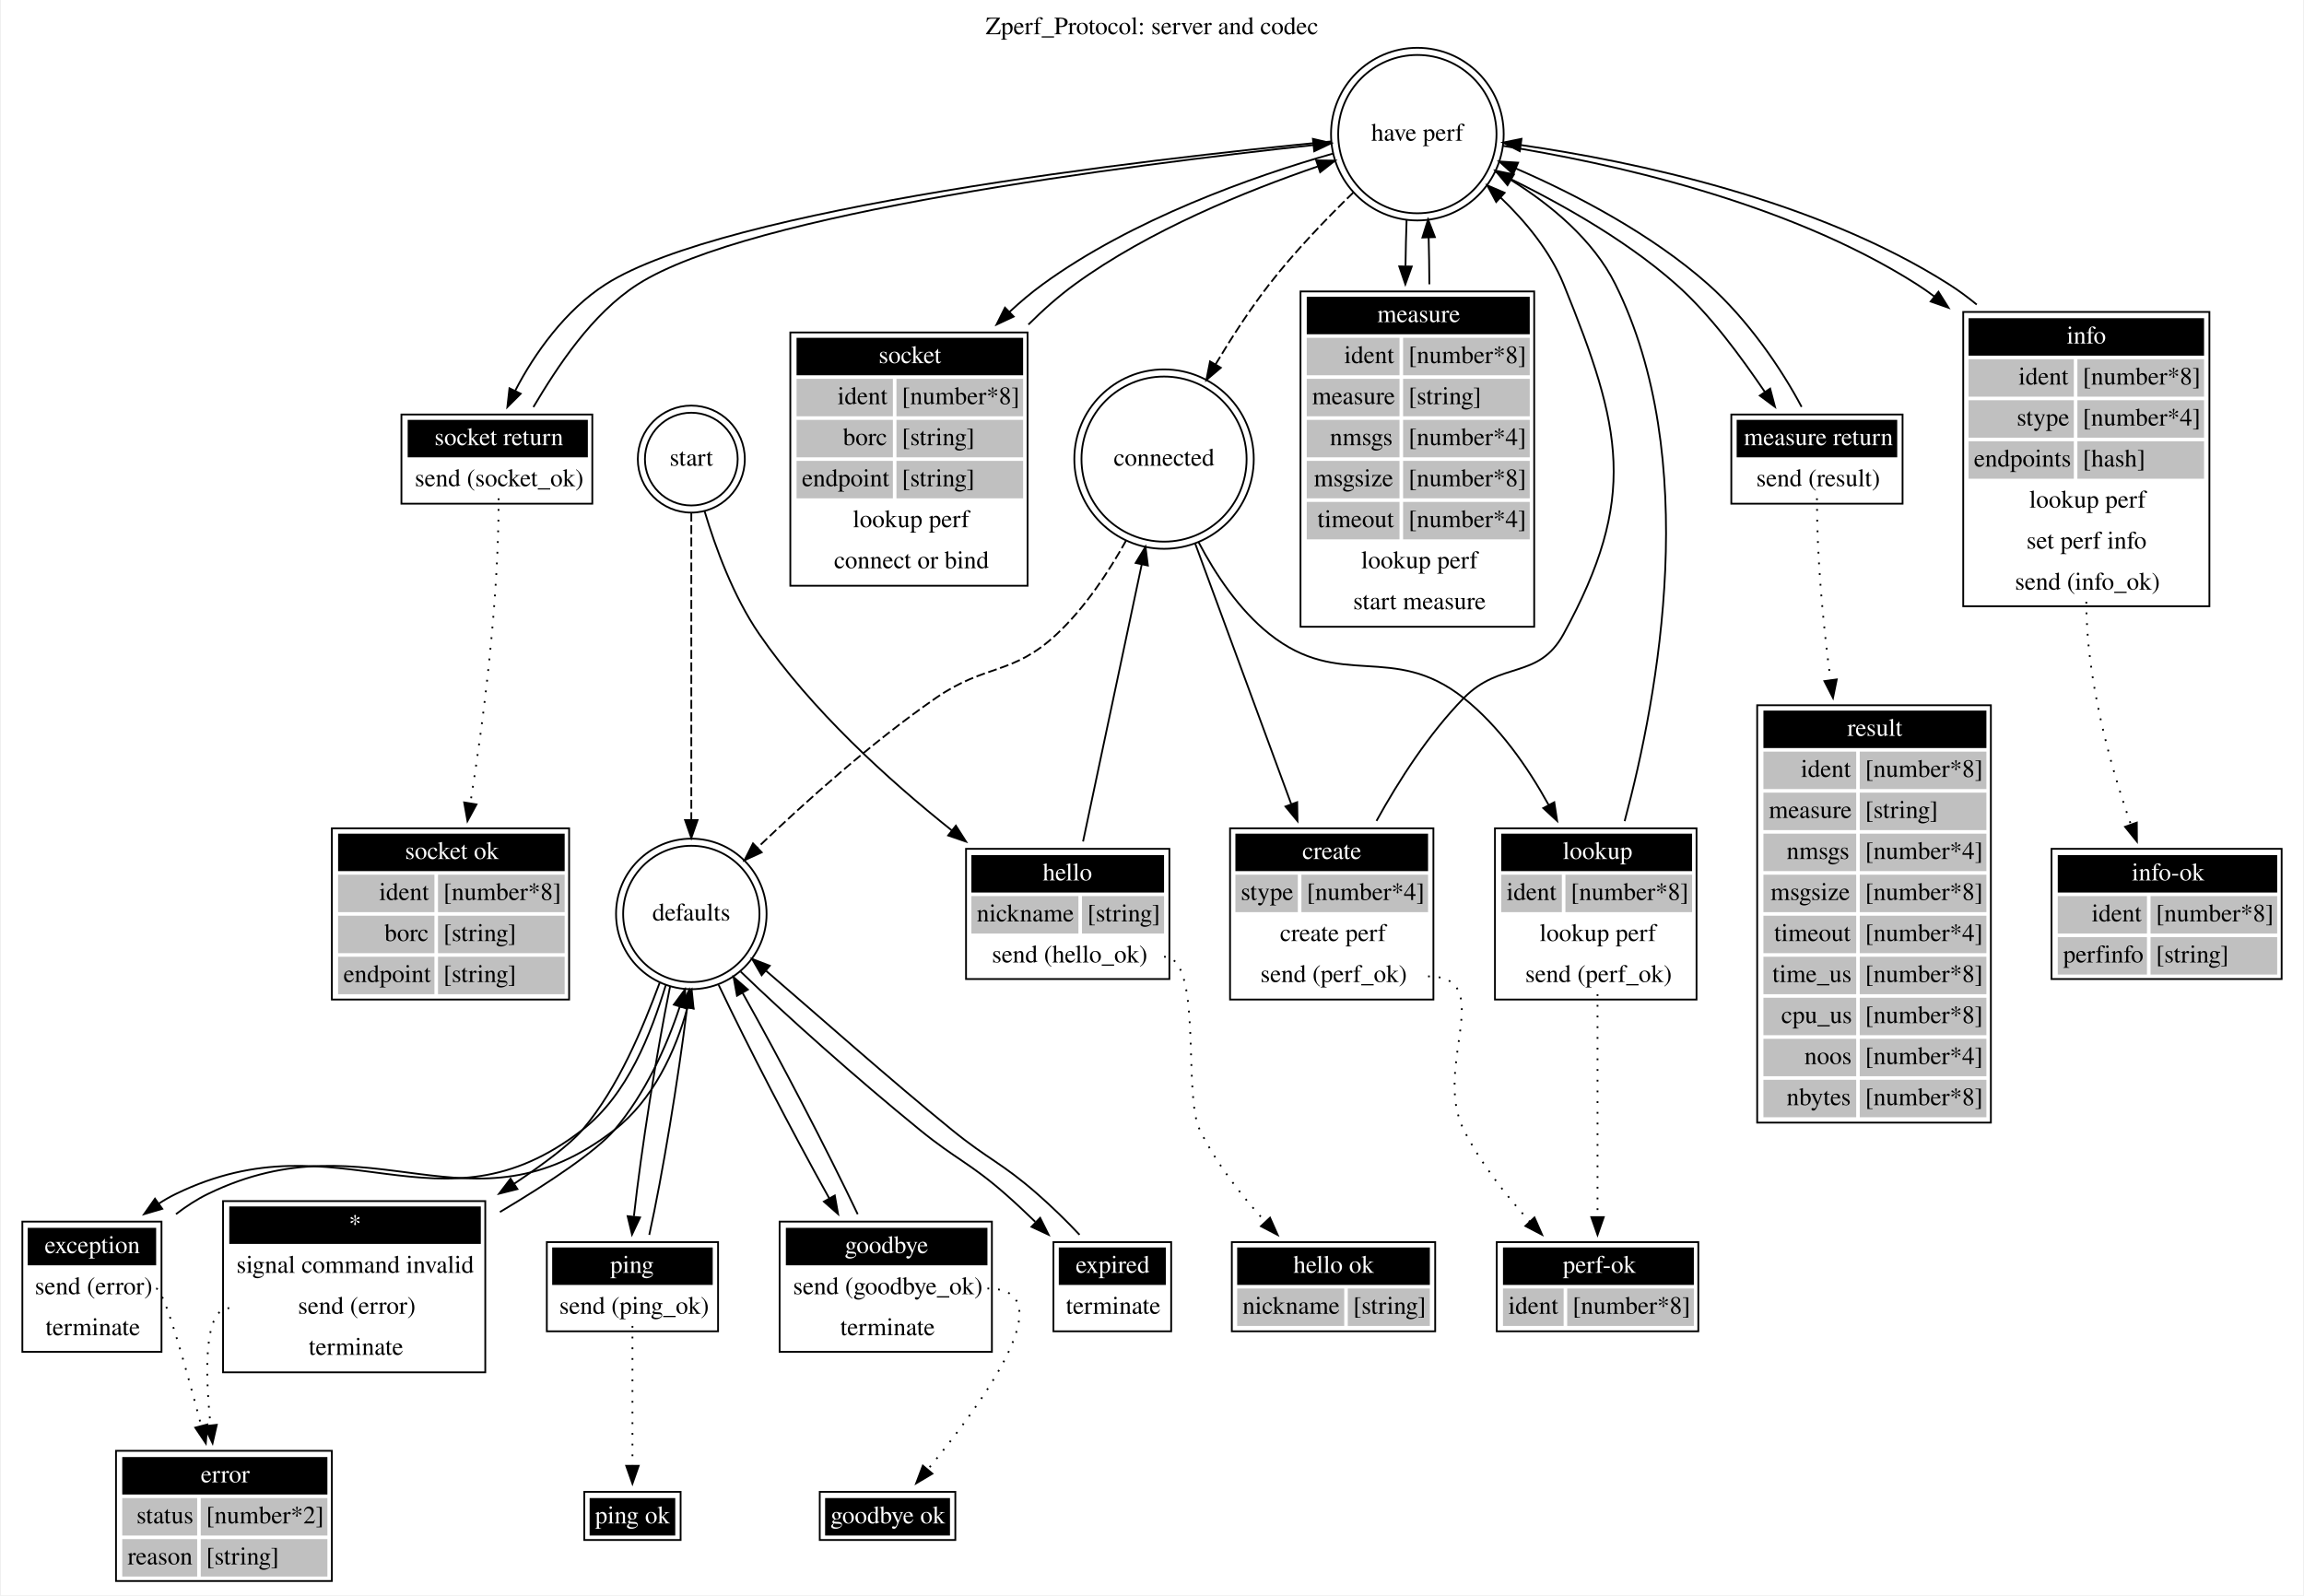
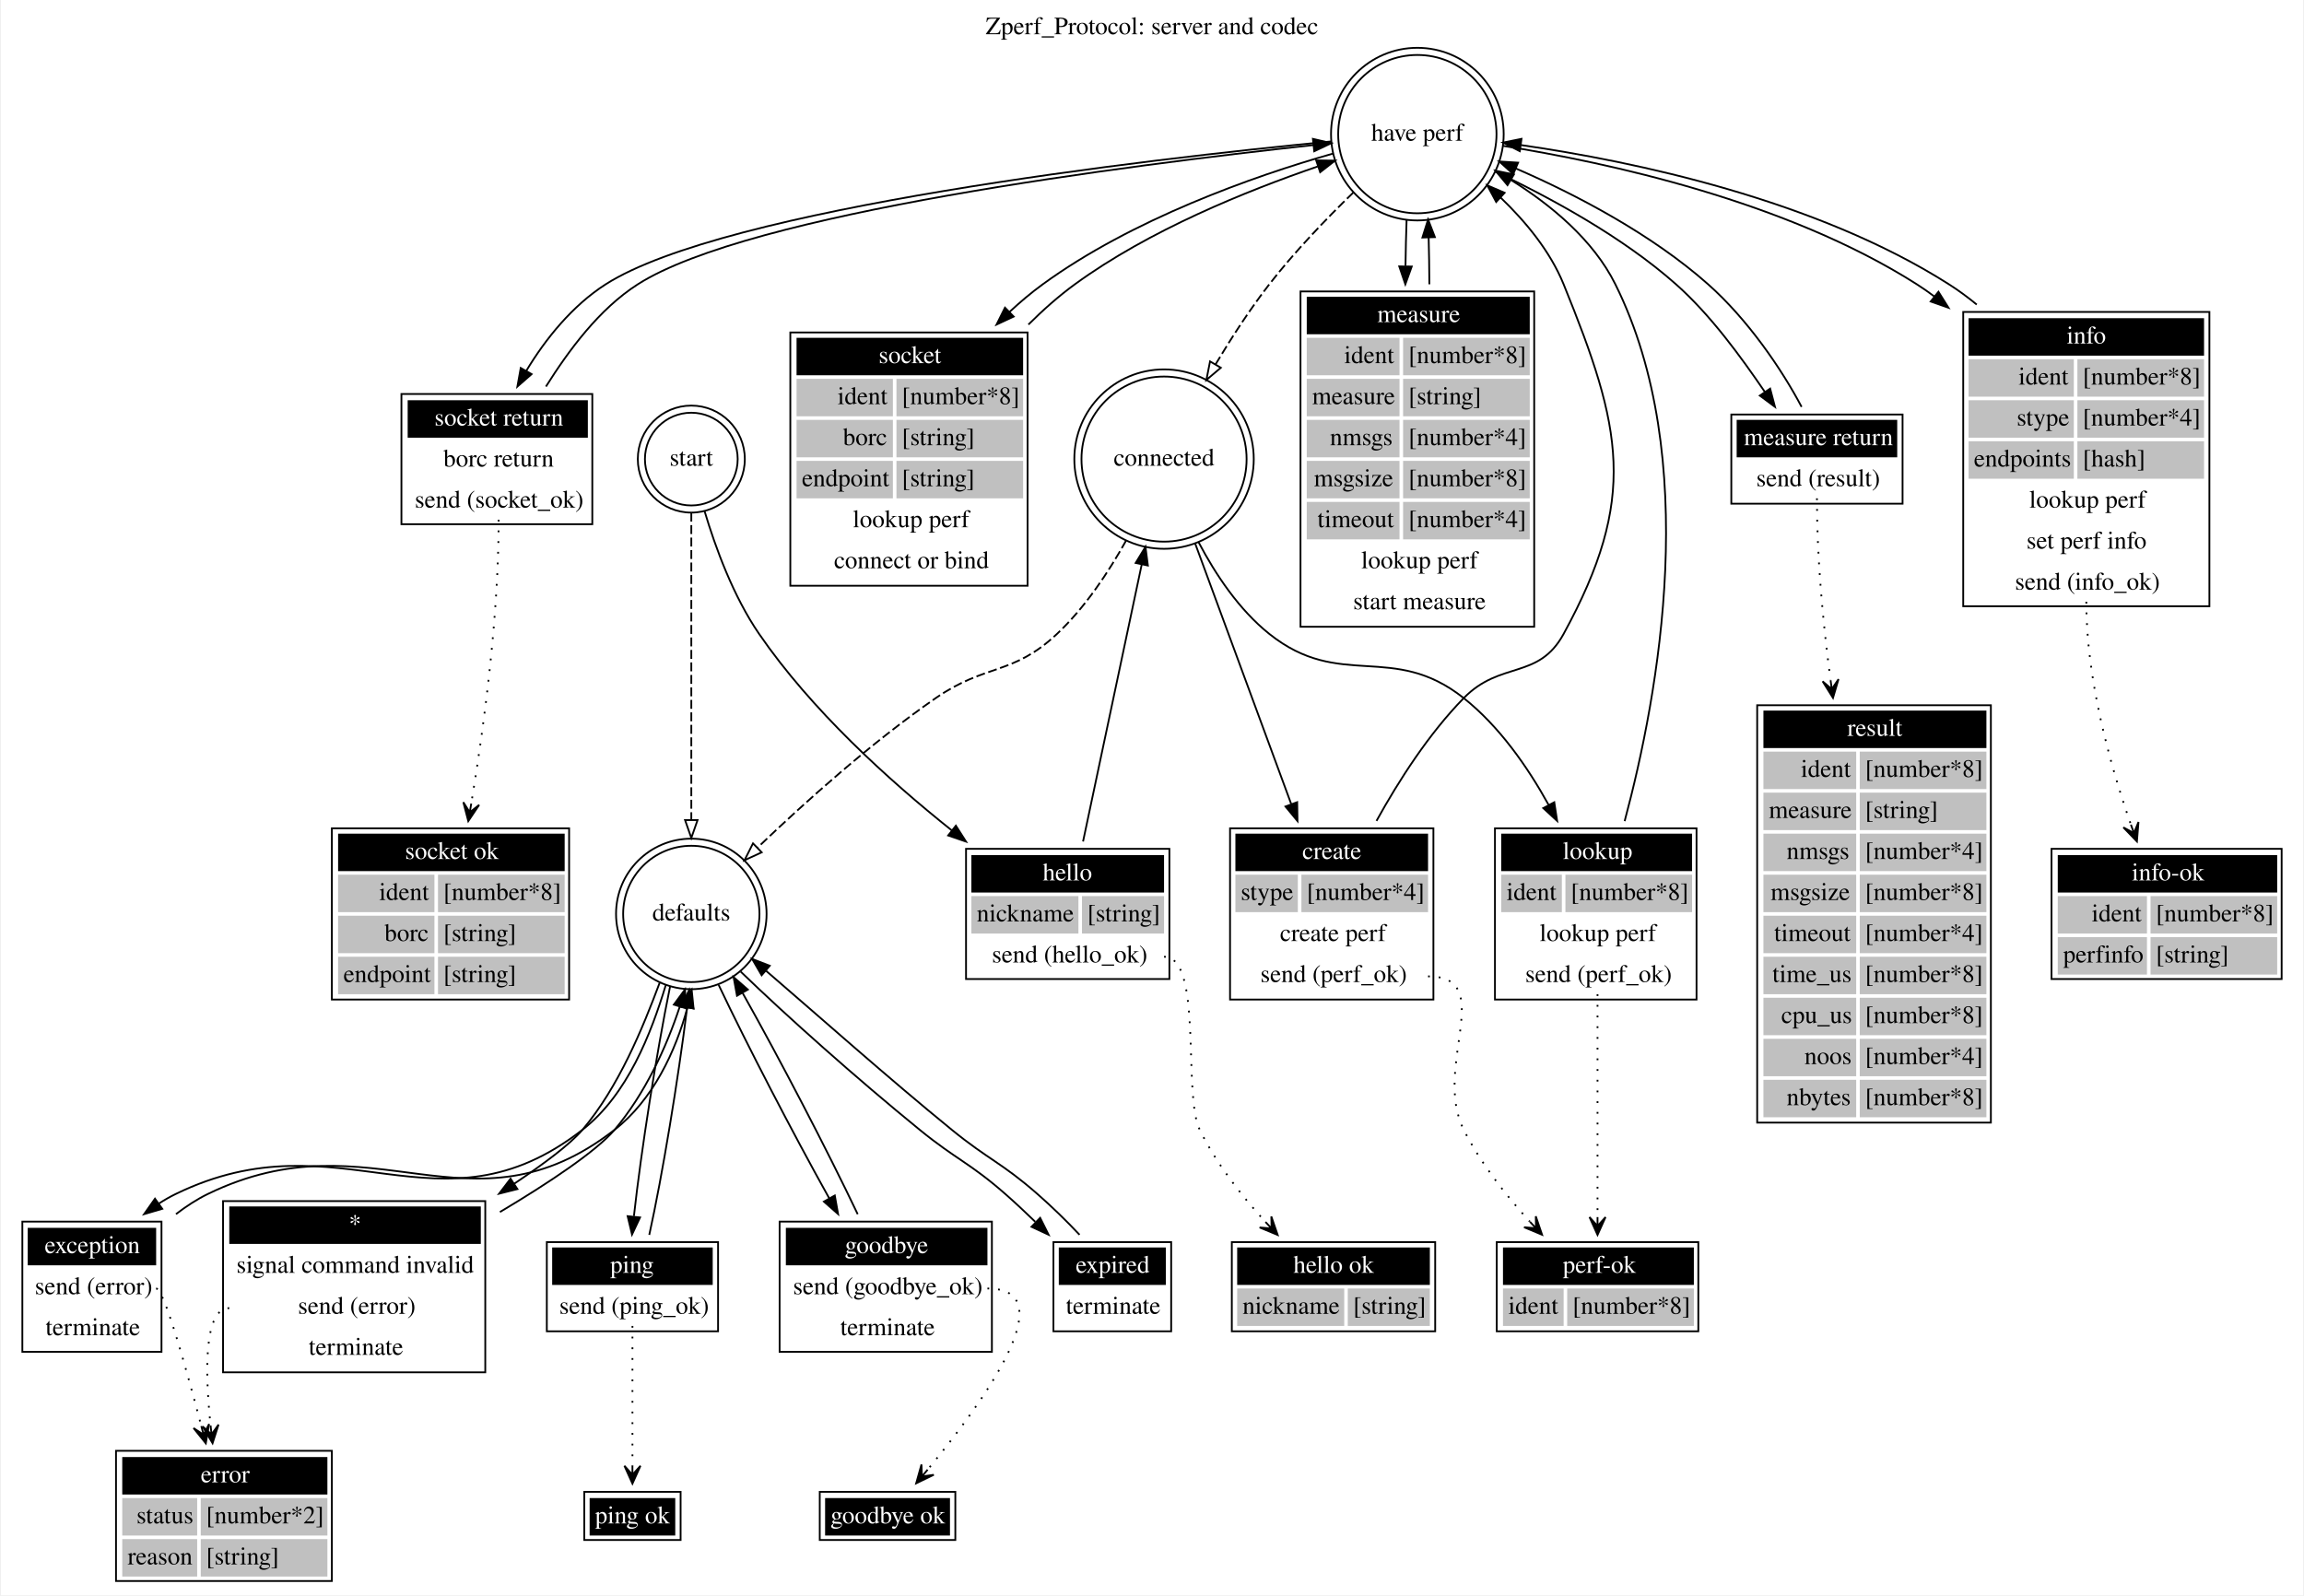
<svg xmlns="http://www.w3.org/2000/svg" width="1291pt" height="894pt" viewBox="0.00 0.00 1290.50 894.39">
  <g id="graph0" class="graph" transform="scale(1 1) rotate(0) translate(4 890.3922)">
    <polygon fill="#ffffff" stroke="transparent" points="-4,4 -4,-890.392 1286.5,-890.392 1286.5,4 -4,4" />
    <text text-anchor="middle" x="641.25" y="-871.192" font-family="Times,serif" font-size="14.00" fill="#000000">Zperf_Protocol: server and codec</text>
    <g id="node1" class="node">
      <ellipse fill="none" stroke="#000000" cx="383" cy="-633" rx="25.996" ry="25.996" />
      <ellipse fill="none" stroke="#000000" cx="383" cy="-633" rx="29.995" ry="29.995" />
      <text text-anchor="middle" x="383" y="-629.3" font-family="Times,serif" font-size="14.00" fill="#000000">start</text>
    </g>
    <g id="node4" class="node">
      <ellipse fill="none" stroke="#000000" cx="383" cy="-378" rx="38.208" ry="38.208" />
      <ellipse fill="none" stroke="#000000" cx="383" cy="-378" rx="42.194" ry="42.194" />
      <text text-anchor="middle" x="383" y="-374.3" font-family="Times,serif" font-size="14.00" fill="#000000">defaults</text>
    </g>
    <g id="edge1" class="edge">
      <path fill="none" stroke="#000000" stroke-dasharray="5,2" d="M383,-602.998C383,-560.663 383,-482.755 383,-430.656" />
-       <polygon fill="#000000" stroke="#000000" points="386.5,-430.599 383,-420.599 379.5,-430.599 386.5,-430.599" />
+       <polygon fill="none" stroke="#000000" points="386.5,-430.599 383,-420.599 379.5,-430.599 386.5,-430.599" />
    </g>
    <g id="node5" class="node">
      <polygon fill="#ffffff" stroke="transparent" points="537,-341.5 537,-414.5 651,-414.5 651,-341.5 537,-341.5" />
      <polygon fill="#000000" stroke="transparent" points="540,-390 540,-411 648,-411 648,-390 540,-390" />
      <text text-anchor="start" x="580" y="-396.8" font-family="Times,serif" font-size="14.00" fill="#ffffff">hello</text>
      <polygon fill="#c0c0c0" stroke="transparent" points="540,-367 540,-388 600,-388 600,-367 540,-367" />
      <text text-anchor="start" x="543" y="-373.8" font-family="Times,serif" font-size="14.00" fill="#000000">nickname</text>
      <polygon fill="#c0c0c0" stroke="transparent" points="602,-367 602,-388 648,-388 648,-367 602,-367" />
      <text text-anchor="start" x="605" y="-373.8" font-family="Times,serif" font-size="14.00" fill="#000000">[string]</text>
      <text text-anchor="start" x="551.5" y="-350.8" font-family="Times,serif" font-size="14.00" fill="#000000">send (hello_ok)</text>
      <polygon fill="none" stroke="#000000" points="537,-341.5 537,-414.5 651,-414.5 651,-341.5 537,-341.5" />
    </g>
    <g id="edge4" class="edge">
      <path fill="none" stroke="#000000" d="M390.426,-603.841C396.527,-583.393 406.535,-556.058 421,-535 450.249,-492.419 493.217,-453.346 529.013,-424.83" />
      <polygon fill="#000000" stroke="#000000" points="531.307,-427.478 537.002,-418.544 526.979,-421.976 531.307,-427.478" />
    </g>
    <g id="node2" class="node">
      <ellipse fill="none" stroke="#000000" cx="648" cy="-633" rx="46.281" ry="46.281" />
      <ellipse fill="none" stroke="#000000" cx="648" cy="-633" rx="50.292" ry="50.292" />
      <text text-anchor="middle" x="648" y="-629.3" font-family="Times,serif" font-size="14.00" fill="#000000">connected</text>
    </g>
    <g id="edge2" class="edge">
      <path fill="none" stroke="#000000" stroke-dasharray="5,2" d="M626.771,-587.4C616.836,-569.499 603.703,-549.752 588,-535 563.076,-511.587 548.123,-518.455 520,-499 483.896,-474.024 446.804,-440.706 420.336,-415.356" />
-       <polygon fill="#000000" stroke="#000000" points="422.445,-412.526 412.82,-408.097 417.582,-417.562 422.445,-412.526" />
+       <polygon fill="none" stroke="#000000" points="422.445,-412.526 412.82,-408.097 417.582,-417.562 422.445,-412.526" />
    </g>
    <g id="edge5" class="edge">
      <path fill="none" stroke="#000000" d="M635.496,-573.956C625.406,-526.305 611.475,-460.521 602.601,-418.617" />
      <polygon fill="#000000" stroke="#000000" points="632.092,-574.775 637.588,-583.833 638.941,-573.325 632.092,-574.775" />
    </g>
    <g id="node6" class="node">
      <polygon fill="#ffffff" stroke="transparent" points="685,-330 685,-426 799,-426 799,-330 685,-330" />
      <polygon fill="#000000" stroke="transparent" points="688,-402 688,-423 796,-423 796,-402 688,-402" />
      <text text-anchor="start" x="725.5" y="-408.8" font-family="Times,serif" font-size="14.00" fill="#ffffff">create</text>
      <polygon fill="#c0c0c0" stroke="transparent" points="688,-379 688,-400 723,-400 723,-379 688,-379" />
      <text text-anchor="start" x="691" y="-385.8" font-family="Times,serif" font-size="14.00" fill="#000000">stype</text>
      <polygon fill="#c0c0c0" stroke="transparent" points="725,-379 725,-400 796,-400 796,-379 725,-379" />
      <text text-anchor="start" x="728" y="-385.8" font-family="Times,serif" font-size="14.00" fill="#000000">[number*4]</text>
      <text text-anchor="start" x="713" y="-362.8" font-family="Times,serif" font-size="14.00" fill="#000000">create perf</text>
      <text text-anchor="start" x="702" y="-339.8" font-family="Times,serif" font-size="14.00" fill="#000000">send (perf_ok)</text>
      <polygon fill="none" stroke="#000000" points="685,-330 685,-426 799,-426 799,-330 685,-330" />
    </g>
    <g id="edge7" class="edge">
      <path fill="none" stroke="#000000" d="M665.351,-585.932C680.523,-544.772 702.663,-484.711 719.252,-439.711" />
      <polygon fill="#000000" stroke="#000000" points="722.634,-440.655 722.809,-430.061 716.066,-438.233 722.634,-440.655" />
    </g>
    <g id="node7" class="node">
      <polygon fill="#ffffff" stroke="transparent" points="833.5,-330 833.5,-426 946.5,-426 946.5,-330 833.5,-330" />
      <polygon fill="#000000" stroke="transparent" points="837,-402 837,-423 944,-423 944,-402 837,-402" />
      <text text-anchor="start" x="871.5" y="-408.8" font-family="Times,serif" font-size="14.00" fill="#ffffff">lookup</text>
      <polygon fill="#c0c0c0" stroke="transparent" points="837,-379 837,-400 871,-400 871,-379 837,-379" />
      <text text-anchor="start" x="840" y="-385.8" font-family="Times,serif" font-size="14.00" fill="#000000">ident</text>
      <polygon fill="#c0c0c0" stroke="transparent" points="873,-379 873,-400 944,-400 944,-379 873,-379" />
      <text text-anchor="start" x="876" y="-385.8" font-family="Times,serif" font-size="14.00" fill="#000000">[number*8]</text>
      <text text-anchor="start" x="858.5" y="-362.8" font-family="Times,serif" font-size="14.00" fill="#000000">lookup perf</text>
      <text text-anchor="start" x="850.5" y="-339.8" font-family="Times,serif" font-size="14.00" fill="#000000">send (perf_ok)</text>
      <polygon fill="none" stroke="#000000" points="833.5,-330 833.5,-426 946.5,-426 946.5,-330 833.5,-330" />
    </g>
    <g id="edge10" class="edge">
      <path fill="none" stroke="#000000" d="M667.289,-586.533C676.879,-568.281 690.086,-548.509 707,-535 746.864,-503.161 776.025,-530.7 816,-499 835.837,-483.27 851.676,-460.658 863.528,-439.229" />
      <polygon fill="#000000" stroke="#000000" points="866.756,-440.614 868.364,-430.142 860.577,-437.326 866.756,-440.614" />
    </g>
    <g id="node3" class="node">
      <ellipse fill="none" stroke="#000000" cx="790" cy="-815.196" rx="44.377" ry="44.377" />
      <ellipse fill="none" stroke="#000000" cx="790" cy="-815.196" rx="48.393" ry="48.393" />
      <text text-anchor="middle" x="790" y="-811.496" font-family="Times,serif" font-size="14.00" fill="#000000">have perf</text>
    </g>
    <g id="edge3" class="edge">
      <path fill="none" stroke="#000000" stroke-dasharray="5,2" d="M754.14,-782.484C738.745,-767.545 721.096,-749.16 707,-731 696.21,-717.099 685.821,-701.08 676.848,-686.075" />
-       <polygon fill="#000000" stroke="#000000" points="679.821,-684.227 671.736,-677.381 673.787,-687.775 679.821,-684.227" />
+       <polygon fill="none" stroke="#000000" points="679.821,-684.227 671.736,-677.381 673.787,-687.775 679.821,-684.227" />
    </g>
    <g id="edge8" class="edge">
      <path fill="none" stroke="#000000" d="M836.576,-779.709C850.708,-766.18 864.475,-749.511 872,-731 904.804,-650.301 913.743,-611.458 872,-535 857.822,-509.03 836.686,-520.155 816,-499 796.461,-479.017 779.701,-452.969 767.097,-430.161" />
      <polygon fill="#000000" stroke="#000000" points="834.186,-777.151 829.183,-786.49 838.918,-782.309 834.186,-777.151" />
    </g>
    <g id="edge11" class="edge">
      <path fill="none" stroke="#000000" d="M842.546,-789.455C864.887,-775.504 888.606,-755.957 901,-731 949.339,-633.662 925.466,-501.888 906.205,-430.027" />
      <polygon fill="#000000" stroke="#000000" points="840.538,-786.577 833.752,-794.714 844.131,-792.585 840.538,-786.577" />
    </g>
    <g id="node8" class="node">
      <polygon fill="#ffffff" stroke="transparent" points="438.5,-562 438.5,-704 571.5,-704 571.5,-562 438.5,-562" />
      <polygon fill="#000000" stroke="transparent" points="442,-680 442,-701 569,-701 569,-680 442,-680" />
      <text text-anchor="start" x="488" y="-686.8" font-family="Times,serif" font-size="14.00" fill="#ffffff">socket</text>
      <polygon fill="#c0c0c0" stroke="transparent" points="442,-657 442,-678 496,-678 496,-657 442,-657" />
      <text text-anchor="start" x="465" y="-663.8" font-family="Times,serif" font-size="14.00" fill="#000000">ident</text>
      <polygon fill="#c0c0c0" stroke="transparent" points="498,-657 498,-678 569,-678 569,-657 498,-657" />
      <text text-anchor="start" x="501" y="-663.8" font-family="Times,serif" font-size="14.00" fill="#000000">[number*8]</text>
      <polygon fill="#c0c0c0" stroke="transparent" points="442,-634 442,-655 496,-655 496,-634 442,-634" />
      <text text-anchor="start" x="468" y="-640.8" font-family="Times,serif" font-size="14.00" fill="#000000">borc</text>
      <polygon fill="#c0c0c0" stroke="transparent" points="498,-634 498,-655 569,-655 569,-634 498,-634" />
      <text text-anchor="start" x="501" y="-640.8" font-family="Times,serif" font-size="14.00" fill="#000000">[string]</text>
      <polygon fill="#c0c0c0" stroke="transparent" points="442,-611 442,-632 496,-632 496,-611 442,-611" />
      <text text-anchor="start" x="445" y="-617.8" font-family="Times,serif" font-size="14.00" fill="#000000">endpoint</text>
      <polygon fill="#c0c0c0" stroke="transparent" points="498,-611 498,-632 569,-632 569,-611 498,-611" />
      <text text-anchor="start" x="501" y="-617.8" font-family="Times,serif" font-size="14.00" fill="#000000">[string]</text>
      <text text-anchor="start" x="473.5" y="-594.8" font-family="Times,serif" font-size="14.00" fill="#000000">lookup perf</text>
      <text text-anchor="start" x="463" y="-571.8" font-family="Times,serif" font-size="14.00" fill="#000000">connect or bind</text>
      <polygon fill="none" stroke="#000000" points="438.5,-562 438.5,-704 571.5,-704 571.5,-562 438.5,-562" />
    </g>
    <g id="edge13" class="edge">
      <path fill="none" stroke="#000000" d="M742.754,-804.308C697.707,-791.511 629.851,-767.303 580,-731 573.632,-726.362 567.428,-721.15 561.488,-715.609" />
      <polygon fill="#000000" stroke="#000000" points="563.72,-712.897 554.111,-708.432 558.838,-717.914 563.72,-712.897" />
    </g>
    <g id="edge14" class="edge">
      <path fill="none" stroke="#000000" d="M734.213,-797.087C693.932,-783.244 639.674,-761.349 598,-731 588.943,-724.404 580.219,-716.647 571.977,-708.432" />
      <polygon fill="#000000" stroke="#000000" points="733.282,-800.467 743.876,-800.347 735.52,-793.834 733.282,-800.467" />
    </g>
    <g id="node9" class="node">
-       <polygon fill="#ffffff" stroke="transparent" points="220.5,-608 220.5,-658 327.5,-658 327.5,-608 220.5,-608" />
-       <polygon fill="#000000" stroke="transparent" points="224,-634 224,-655 325,-655 325,-634 224,-634" />
-       <text text-anchor="start" x="239" y="-640.8" font-family="Times,serif" font-size="14.00" fill="#ffffff">socket return</text>
-       <text text-anchor="start" x="228" y="-617.8" font-family="Times,serif" font-size="14.00" fill="#000000">send (socket_ok)</text>
-       <polygon fill="none" stroke="#000000" points="220.5,-608 220.5,-658 327.5,-658 327.5,-608 220.5,-608" />
+       <polygon fill="#ffffff" stroke="transparent" points="220.5,-596.5 220.5,-669.5 327.5,-669.5 327.5,-596.5 220.5,-596.5" />
+       <polygon fill="#000000" stroke="transparent" points="224,-645 224,-666 325,-666 325,-645 224,-645" />
+       <text text-anchor="start" x="239" y="-651.8" font-family="Times,serif" font-size="14.00" fill="#ffffff">socket return</text>
+       <text text-anchor="start" x="244" y="-628.8" font-family="Times,serif" font-size="14.00" fill="#000000">borc return</text>
+       <text text-anchor="start" x="228" y="-605.8" font-family="Times,serif" font-size="14.00" fill="#000000">send (socket_ok)</text>
+       <polygon fill="none" stroke="#000000" points="220.5,-596.5 220.5,-669.5 327.5,-669.5 327.5,-596.5 220.5,-596.5" />
    </g>
    <g id="edge15" class="edge">
-       <path fill="none" stroke="#000000" d="M741.683,-811.111C638.62,-801.226 401.733,-773.639 335,-731 312.54,-716.649 295.091,-692.29 284.343,-671.449" />
-       <polygon fill="#000000" stroke="#000000" points="287.369,-669.666 279.882,-662.17 281.06,-672.699 287.369,-669.666" />
+       <path fill="none" stroke="#000000" d="M741.683,-811.111C638.62,-801.226 401.733,-773.639 335,-731 316.376,-719.1 301.198,-700.32 290.428,-682.369" />
+       <polygon fill="#000000" stroke="#000000" points="293.47,-680.638 285.5,-673.657 287.378,-684.084 293.47,-680.638" />
    </g>
    <g id="edge16" class="edge">
-       <path fill="none" stroke="#000000" d="M731.746,-809.058C627.756,-797.729 415.575,-770.982 353,-731 327.1,-714.451 307.864,-684.595 294.474,-662.17" />
+       <path fill="none" stroke="#000000" d="M731.746,-809.058C627.756,-797.729 415.575,-770.982 353,-731 331.329,-717.153 314.323,-693.989 301.503,-673.657" />
      <polygon fill="#000000" stroke="#000000" points="731.448,-812.546 741.766,-810.138 732.198,-805.586 731.448,-812.546" />
    </g>
    <g id="node10" class="node">
      <polygon fill="#ffffff" stroke="transparent" points="724.5,-539 724.5,-727 855.5,-727 855.5,-539 724.5,-539" />
      <polygon fill="#000000" stroke="transparent" points="728,-703 728,-724 853,-724 853,-703 728,-703" />
      <text text-anchor="start" x="767.5" y="-709.8" font-family="Times,serif" font-size="14.00" fill="#ffffff">measure</text>
      <polygon fill="#c0c0c0" stroke="transparent" points="728,-680 728,-701 780,-701 780,-680 728,-680" />
      <text text-anchor="start" x="749" y="-686.8" font-family="Times,serif" font-size="14.00" fill="#000000">ident</text>
      <polygon fill="#c0c0c0" stroke="transparent" points="782,-680 782,-701 853,-701 853,-680 782,-680" />
      <text text-anchor="start" x="785" y="-686.8" font-family="Times,serif" font-size="14.00" fill="#000000">[number*8]</text>
      <polygon fill="#c0c0c0" stroke="transparent" points="728,-657 728,-678 780,-678 780,-657 728,-657" />
      <text text-anchor="start" x="731" y="-663.8" font-family="Times,serif" font-size="14.00" fill="#000000">measure</text>
      <polygon fill="#c0c0c0" stroke="transparent" points="782,-657 782,-678 853,-678 853,-657 782,-657" />
      <text text-anchor="start" x="785" y="-663.8" font-family="Times,serif" font-size="14.00" fill="#000000">[string]</text>
      <polygon fill="#c0c0c0" stroke="transparent" points="728,-634 728,-655 780,-655 780,-634 728,-634" />
      <text text-anchor="start" x="741" y="-640.8" font-family="Times,serif" font-size="14.00" fill="#000000">nmsgs</text>
      <polygon fill="#c0c0c0" stroke="transparent" points="782,-634 782,-655 853,-655 853,-634 782,-634" />
      <text text-anchor="start" x="785" y="-640.8" font-family="Times,serif" font-size="14.00" fill="#000000">[number*4]</text>
      <polygon fill="#c0c0c0" stroke="transparent" points="728,-611 728,-632 780,-632 780,-611 728,-611" />
      <text text-anchor="start" x="732" y="-617.8" font-family="Times,serif" font-size="14.00" fill="#000000">msgsize</text>
      <polygon fill="#c0c0c0" stroke="transparent" points="782,-611 782,-632 853,-632 853,-611 782,-611" />
      <text text-anchor="start" x="785" y="-617.8" font-family="Times,serif" font-size="14.00" fill="#000000">[number*8]</text>
      <polygon fill="#c0c0c0" stroke="transparent" points="728,-588 728,-609 780,-609 780,-588 728,-588" />
      <text text-anchor="start" x="734" y="-594.8" font-family="Times,serif" font-size="14.00" fill="#000000">timeout</text>
      <polygon fill="#c0c0c0" stroke="transparent" points="782,-588 782,-609 853,-609 853,-588 782,-588" />
      <text text-anchor="start" x="785" y="-594.8" font-family="Times,serif" font-size="14.00" fill="#000000">[number*4]</text>
      <text text-anchor="start" x="758.5" y="-571.8" font-family="Times,serif" font-size="14.00" fill="#000000">lookup perf</text>
      <text text-anchor="start" x="754" y="-548.8" font-family="Times,serif" font-size="14.00" fill="#000000">start measure</text>
      <polygon fill="none" stroke="#000000" points="724.5,-539 724.5,-727 855.5,-727 855.5,-539 724.5,-539" />
    </g>
    <g id="edge18" class="edge">
      <path fill="none" stroke="#000000" d="M783.977,-767.326C783.679,-759.13 783.473,-750.325 783.358,-741.287" />
      <polygon fill="#000000" stroke="#000000" points="786.855,-740.971 783.267,-731.002 779.856,-741.033 786.855,-740.971" />
    </g>
    <g id="edge19" class="edge">
      <path fill="none" stroke="#000000" d="M796.335,-757.278C796.555,-748.842 796.688,-739.967 796.733,-731.002" />
      <polygon fill="#000000" stroke="#000000" points="792.835,-757.222 796.023,-767.326 799.832,-757.44 792.835,-757.222" />
    </g>
    <g id="node11" class="node">
      <polygon fill="#ffffff" stroke="transparent" points="966,-608 966,-658 1062,-658 1062,-608 966,-608" />
      <polygon fill="#000000" stroke="transparent" points="969,-634 969,-655 1059,-655 1059,-634 969,-634" />
      <text text-anchor="start" x="973" y="-640.8" font-family="Times,serif" font-size="14.00" fill="#ffffff">measure return</text>
      <text text-anchor="start" x="980" y="-617.8" font-family="Times,serif" font-size="14.00" fill="#000000">send (result)</text>
      <polygon fill="none" stroke="#000000" points="966,-608 966,-658 1062,-658 1062,-608 966,-608" />
    </g>
    <g id="edge20" class="edge">
      <path fill="none" stroke="#000000" d="M833.753,-794.185C864.296,-779.563 904.678,-757.888 935,-731 954.351,-713.841 971.344,-690.384 984.756,-670.721" />
      <polygon fill="#000000" stroke="#000000" points="987.766,-672.518 990.471,-662.274 981.968,-668.596 987.766,-672.518" />
    </g>
    <g id="edge21" class="edge">
      <path fill="none" stroke="#000000" d="M845.179,-795.956C878.951,-781.341 921.428,-758.996 953,-731 975.214,-711.302 994.322,-683.304 1005.399,-662.274" />
      <polygon fill="#000000" stroke="#000000" points="843.754,-792.759 835.902,-799.872 846.476,-799.208 843.754,-792.759" />
    </g>
    <g id="node12" class="node">
      <polygon fill="#ffffff" stroke="transparent" points="1096,-550.5 1096,-715.5 1234,-715.5 1234,-550.5 1096,-550.5" />
      <polygon fill="#000000" stroke="transparent" points="1099,-691 1099,-712 1231,-712 1231,-691 1099,-691" />
      <text text-anchor="start" x="1154" y="-697.8" font-family="Times,serif" font-size="14.00" fill="#ffffff">info</text>
      <polygon fill="#c0c0c0" stroke="transparent" points="1099,-668 1099,-689 1158,-689 1158,-668 1099,-668" />
      <text text-anchor="start" x="1127" y="-674.8" font-family="Times,serif" font-size="14.00" fill="#000000">ident</text>
      <polygon fill="#c0c0c0" stroke="transparent" points="1160,-668 1160,-689 1231,-689 1231,-668 1160,-668" />
      <text text-anchor="start" x="1163" y="-674.8" font-family="Times,serif" font-size="14.00" fill="#000000">[number*8]</text>
      <polygon fill="#c0c0c0" stroke="transparent" points="1099,-645 1099,-666 1158,-666 1158,-645 1099,-645" />
      <text text-anchor="start" x="1126" y="-651.8" font-family="Times,serif" font-size="14.00" fill="#000000">stype</text>
      <polygon fill="#c0c0c0" stroke="transparent" points="1160,-645 1160,-666 1231,-666 1231,-645 1160,-645" />
      <text text-anchor="start" x="1163" y="-651.8" font-family="Times,serif" font-size="14.00" fill="#000000">[number*4]</text>
      <polygon fill="#c0c0c0" stroke="transparent" points="1099,-622 1099,-643 1158,-643 1158,-622 1099,-622" />
      <text text-anchor="start" x="1102" y="-628.8" font-family="Times,serif" font-size="14.00" fill="#000000">endpoints</text>
      <polygon fill="#c0c0c0" stroke="transparent" points="1160,-622 1160,-643 1231,-643 1231,-622 1160,-622" />
      <text text-anchor="start" x="1163" y="-628.8" font-family="Times,serif" font-size="14.00" fill="#000000">[hash]</text>
      <text text-anchor="start" x="1133" y="-605.8" font-family="Times,serif" font-size="14.00" fill="#000000">lookup perf</text>
      <text text-anchor="start" x="1131.5" y="-582.8" font-family="Times,serif" font-size="14.00" fill="#000000">set perf info</text>
      <text text-anchor="start" x="1125" y="-559.8" font-family="Times,serif" font-size="14.00" fill="#000000">send (info_ok)</text>
      <polygon fill="none" stroke="#000000" points="1096,-550.5 1096,-715.5 1234,-715.5 1234,-550.5 1096,-550.5" />
    </g>
    <g id="edge23" class="edge">
      <path fill="none" stroke="#000000" d="M837.835,-808.655C896.431,-799.294 996.604,-777.735 1070,-731 1073.341,-728.872 1076.628,-726.578 1079.854,-724.149" />
      <polygon fill="#000000" stroke="#000000" points="1082.112,-726.825 1087.747,-717.853 1077.747,-721.353 1082.112,-726.825" />
    </g>
    <g id="edge24" class="edge">
      <path fill="none" stroke="#000000" d="M848.214,-809.045C911.598,-799.897 1013.568,-778.395 1088,-731 1093.346,-727.596 1098.552,-723.764 1103.572,-719.639" />
      <polygon fill="#000000" stroke="#000000" points="847.423,-805.621 837.998,-810.46 848.384,-812.554 847.423,-805.621" />
    </g>
    <g id="node13" class="node">
      <polygon fill="#ffffff" stroke="transparent" points="302,-144 302,-194 398,-194 398,-144 302,-144" />
      <polygon fill="#000000" stroke="transparent" points="305,-170 305,-191 395,-191 395,-170 305,-170" />
      <text text-anchor="start" x="337.5" y="-176.8" font-family="Times,serif" font-size="14.00" fill="#ffffff">ping</text>
      <text text-anchor="start" x="309" y="-153.8" font-family="Times,serif" font-size="14.00" fill="#000000">send (ping_ok)</text>
      <polygon fill="none" stroke="#000000" points="302,-144 302,-194 398,-194 398,-144 302,-144" />
    </g>
    <g id="edge26" class="edge">
      <path fill="none" stroke="#000000" d="M371.078,-337.207C363.495,-300.013 354.892,-245.408 350.827,-208.594" />
      <polygon fill="#000000" stroke="#000000" points="354.267,-207.835 349.761,-198.246 347.304,-208.552 354.267,-207.835" />
    </g>
    <g id="edge27" class="edge">
      <path fill="none" stroke="#000000" d="M380.657,-325.517C375.65,-285.171 366.721,-230.938 359.432,-198.053" />
      <polygon fill="#000000" stroke="#000000" points="377.182,-325.939 381.842,-335.454 384.133,-325.11 377.182,-325.939" />
    </g>
    <g id="node14" class="node">
      <polygon fill="#ffffff" stroke="transparent" points="432.5,-132.5 432.5,-205.5 551.5,-205.5 551.5,-132.5 432.5,-132.5" />
      <polygon fill="#000000" stroke="transparent" points="436,-181 436,-202 549,-202 549,-181 436,-181" />
      <text text-anchor="start" x="469" y="-187.8" font-family="Times,serif" font-size="14.00" fill="#ffffff">goodbye</text>
      <text text-anchor="start" x="440" y="-164.8" font-family="Times,serif" font-size="14.00" fill="#000000">send (goodbye_ok)</text>
      <text text-anchor="start" x="466.5" y="-141.8" font-family="Times,serif" font-size="14.00" fill="#000000">terminate</text>
      <polygon fill="none" stroke="#000000" points="432.5,-132.5 432.5,-205.5 551.5,-205.5 551.5,-132.5 432.5,-132.5" />
    </g>
    <g id="edge29" class="edge">
      <path fill="none" stroke="#000000" d="M398.324,-338.197C414.43,-304.241 439.838,-255.259 460.219,-218.727" />
      <polygon fill="#000000" stroke="#000000" points="463.43,-220.156 465.283,-209.725 457.33,-216.724 463.43,-220.156" />
    </g>
    <g id="edge30" class="edge">
      <path fill="none" stroke="#000000" d="M411.817,-333.561C432.481,-296.878 459.353,-245.245 476.276,-209.646" />
      <polygon fill="#000000" stroke="#000000" points="408.608,-332.123 406.707,-342.546 414.693,-335.584 408.608,-332.123" />
    </g>
    <g id="node15" class="node">
      <polygon fill="#ffffff" stroke="transparent" points="586,-144 586,-194 652,-194 652,-144 586,-144" />
      <polygon fill="#000000" stroke="transparent" points="589,-170 589,-191 649,-191 649,-170 589,-170" />
      <text text-anchor="start" x="598.5" y="-176.8" font-family="Times,serif" font-size="14.00" fill="#ffffff">expired</text>
      <text text-anchor="start" x="593" y="-153.8" font-family="Times,serif" font-size="14.00" fill="#000000">terminate</text>
      <polygon fill="none" stroke="#000000" points="586,-144 586,-194 652,-194 652,-144 586,-144" />
    </g>
    <g id="edge32" class="edge">
      <path fill="none" stroke="#000000" d="M410.712,-345.613C436.379,-320.776 475.445,-285.957 511,-257 531.677,-240.16 538.94,-238.57 559,-221 564.559,-216.131 570.237,-210.776 575.798,-205.41" />
      <polygon fill="#000000" stroke="#000000" points="578.556,-207.61 583.286,-198.13 573.676,-202.591 578.556,-207.61" />
    </g>
    <g id="edge33" class="edge">
      <path fill="none" stroke="#000000" d="M424.975,-346.043C453.927,-321.179 493.24,-286.125 529,-257 549.677,-240.16 556.94,-238.57 577,-221 585.086,-213.918 593.424,-205.807 600.627,-198.13" />
      <polygon fill="#000000" stroke="#000000" points="422.426,-343.617 417.095,-352.772 426.972,-348.94 422.426,-343.617" />
    </g>
    <g id="node16" class="node">
      <polygon fill="#ffffff" stroke="transparent" points="8,-132.5 8,-205.5 86,-205.5 86,-132.5 8,-132.5" />
      <polygon fill="#000000" stroke="transparent" points="11,-181 11,-202 83,-202 83,-181 11,-181" />
      <text text-anchor="start" x="20.5" y="-187.8" font-family="Times,serif" font-size="14.00" fill="#ffffff">exception</text>
      <text text-anchor="start" x="15" y="-164.8" font-family="Times,serif" font-size="14.00" fill="#000000">send (error)</text>
      <text text-anchor="start" x="21" y="-141.8" font-family="Times,serif" font-size="14.00" fill="#000000">terminate</text>
      <polygon fill="none" stroke="#000000" points="8,-132.5 8,-205.5 86,-205.5 86,-132.5 8,-132.5" />
    </g>
    <g id="edge34" class="edge">
      <path fill="none" stroke="#000000" d="M368.685,-338.084C360.456,-310.991 347.273,-276.645 322,-257 241.003,-194.04 186.264,-265.852 94,-221 90.801,-219.445 87.657,-217.645 84.603,-215.669" />
      <polygon fill="#000000" stroke="#000000" points="86.429,-212.671 76.262,-209.689 82.35,-218.36 86.429,-212.671" />
    </g>
    <g id="edge35" class="edge">
      <path fill="none" stroke="#000000" d="M380.831,-325.533C374.248,-301.06 361.499,-273.711 340,-257 259.003,-194.04 204.264,-265.852 112,-221 105.795,-217.984 99.801,-214.047 94.111,-209.689" />
      <polygon fill="#000000" stroke="#000000" points="377.473,-326.54 383.207,-335.45 384.28,-324.909 377.473,-326.54" />
    </g>
    <g id="node17" class="node">
      <polygon fill="#ffffff" stroke="transparent" points="120.5,-121 120.5,-217 267.5,-217 267.5,-121 120.5,-121" />
      <polygon fill="#000000" stroke="transparent" points="124,-193 124,-214 265,-214 265,-193 124,-193" />
      <text text-anchor="start" x="191" y="-199.8" font-family="Times,serif" font-size="14.00" fill="#ffffff">*</text>
      <text text-anchor="start" x="128" y="-176.8" font-family="Times,serif" font-size="14.00" fill="#000000">signal command invalid</text>
      <text text-anchor="start" x="162.5" y="-153.8" font-family="Times,serif" font-size="14.00" fill="#000000">send (error)</text>
      <text text-anchor="start" x="168.5" y="-130.8" font-family="Times,serif" font-size="14.00" fill="#000000">terminate</text>
      <polygon fill="none" stroke="#000000" points="120.5,-121 120.5,-217 267.5,-217 267.5,-121 120.5,-121" />
    </g>
    <g id="edge37" class="edge">
      <path fill="none" stroke="#000000" d="M365.243,-339.364C355.717,-313.873 342.248,-280.901 322,-257 315.169,-248.937 300.643,-238.077 283.723,-226.743" />
      <polygon fill="#000000" stroke="#000000" points="285.522,-223.737 275.247,-221.151 281.667,-229.58 285.522,-223.737" />
    </g>
    <g id="edge38" class="edge">
      <path fill="none" stroke="#000000" d="M376.546,-326.084C369.043,-303.144 356.877,-276.921 340,-257 329.995,-245.191 303.485,-227.384 275.714,-210.871" />
      <polygon fill="#000000" stroke="#000000" points="373.209,-327.143 379.476,-335.687 379.905,-325.101 373.209,-327.143" />
    </g>
    <g id="node18" class="node">
      <polygon fill="#ffffff" stroke="transparent" points="686,-144 686,-194 800,-194 800,-144 686,-144" />
      <polygon fill="#000000" stroke="transparent" points="689,-170 689,-191 797,-191 797,-170 689,-170" />
      <text text-anchor="start" x="720.5" y="-176.8" font-family="Times,serif" font-size="14.00" fill="#ffffff">hello ok</text>
      <polygon fill="#c0c0c0" stroke="transparent" points="689,-147 689,-168 749,-168 749,-147 689,-147" />
      <text text-anchor="start" x="692" y="-153.8" font-family="Times,serif" font-size="14.00" fill="#000000">nickname</text>
      <polygon fill="#c0c0c0" stroke="transparent" points="751,-147 751,-168 797,-168 797,-147 751,-147" />
      <text text-anchor="start" x="754" y="-153.8" font-family="Times,serif" font-size="14.00" fill="#000000">[string]</text>
      <polygon fill="none" stroke="#000000" points="686,-144 686,-194 800,-194 800,-144 686,-144" />
    </g>
    <g id="edge6" class="edge">
      <path fill="none" stroke="#000000" stroke-dasharray="1,5" d="M648,-354C670.009,-354 658.336,-276.774 668,-257 677.157,-238.263 691.234,-220.241 704.729,-205.44" />
-       <polygon fill="#000000" stroke="#000000" points="707.413,-207.693 711.704,-198.006 702.309,-202.903 707.413,-207.693" />
+       <polygon fill="#000000" stroke="#000000" points="711.704,-198.006 708.143,-208.378 708.282,-201.652 704.861,-205.298 704.861,-205.298 704.861,-205.298 708.282,-201.652 701.58,-202.219 711.704,-198.006 711.704,-198.006" />
    </g>
    <g id="node19" class="node">
      <polygon fill="#ffffff" stroke="transparent" points="834.5,-144 834.5,-194 947.5,-194 947.5,-144 834.5,-144" />
      <polygon fill="#000000" stroke="transparent" points="838,-170 838,-191 945,-191 945,-170 838,-170" />
      <text text-anchor="start" x="871.5" y="-176.8" font-family="Times,serif" font-size="14.00" fill="#ffffff">perf-ok</text>
      <polygon fill="#c0c0c0" stroke="transparent" points="838,-147 838,-168 872,-168 872,-147 838,-147" />
      <text text-anchor="start" x="841" y="-153.8" font-family="Times,serif" font-size="14.00" fill="#000000">ident</text>
      <polygon fill="#c0c0c0" stroke="transparent" points="874,-147 874,-168 945,-168 945,-147 874,-147" />
      <text text-anchor="start" x="877" y="-153.8" font-family="Times,serif" font-size="14.00" fill="#000000">[number*8]</text>
      <polygon fill="none" stroke="#000000" points="834.5,-144 834.5,-194 947.5,-194 947.5,-144 834.5,-144" />
    </g>
    <g id="edge9" class="edge">
      <path fill="none" stroke="#000000" stroke-dasharray="1,5" d="M796,-343C835.242,-343 798.327,-292.038 816,-257 825.392,-238.38 839.513,-220.38 852.978,-205.563" />
-       <polygon fill="#000000" stroke="#000000" points="855.663,-207.816 859.931,-198.119 850.547,-203.038 855.663,-207.816" />
+       <polygon fill="#000000" stroke="#000000" points="859.931,-198.119 856.394,-208.498 856.518,-201.773 853.105,-205.427 853.105,-205.427 853.105,-205.427 856.518,-201.773 849.816,-202.355 859.931,-198.119 859.931,-198.119" />
    </g>
    <g id="edge12" class="edge">
      <path fill="none" stroke="#000000" stroke-dasharray="1,5" d="M891,-333C891,-290.352 891,-241.465 891,-208.241" />
-       <polygon fill="#000000" stroke="#000000" points="894.5,-208.032 891,-198.032 887.5,-208.032 894.5,-208.032" />
+       <polygon fill="#000000" stroke="#000000" points="891,-198.032 895.5,-208.032 891,-203.032 891,-208.032 891,-208.032 891,-208.032 891,-203.032 886.5,-208.032 891,-198.032 891,-198.032" />
    </g>
    <g id="node21" class="node">
      <polygon fill="#ffffff" stroke="transparent" points="181.5,-330 181.5,-426 314.5,-426 314.5,-330 181.5,-330" />
      <polygon fill="#000000" stroke="transparent" points="185,-402 185,-423 312,-423 312,-402 185,-402" />
      <text text-anchor="start" x="222.5" y="-408.8" font-family="Times,serif" font-size="14.00" fill="#ffffff">socket ok</text>
      <polygon fill="#c0c0c0" stroke="transparent" points="185,-379 185,-400 239,-400 239,-379 185,-379" />
      <text text-anchor="start" x="208" y="-385.8" font-family="Times,serif" font-size="14.00" fill="#000000">ident</text>
      <polygon fill="#c0c0c0" stroke="transparent" points="241,-379 241,-400 312,-400 312,-379 241,-379" />
      <text text-anchor="start" x="244" y="-385.8" font-family="Times,serif" font-size="14.00" fill="#000000">[number*8]</text>
      <polygon fill="#c0c0c0" stroke="transparent" points="185,-356 185,-377 239,-377 239,-356 185,-356" />
      <text text-anchor="start" x="211" y="-362.8" font-family="Times,serif" font-size="14.00" fill="#000000">borc</text>
      <polygon fill="#c0c0c0" stroke="transparent" points="241,-356 241,-377 312,-377 312,-356 241,-356" />
      <text text-anchor="start" x="244" y="-362.8" font-family="Times,serif" font-size="14.00" fill="#000000">[string]</text>
      <polygon fill="#c0c0c0" stroke="transparent" points="185,-333 185,-354 239,-354 239,-333 185,-333" />
      <text text-anchor="start" x="188" y="-339.8" font-family="Times,serif" font-size="14.00" fill="#000000">endpoint</text>
      <polygon fill="#c0c0c0" stroke="transparent" points="241,-333 241,-354 312,-354 312,-333 241,-333" />
      <text text-anchor="start" x="244" y="-339.8" font-family="Times,serif" font-size="14.00" fill="#000000">[string]</text>
      <polygon fill="none" stroke="#000000" points="181.5,-330 181.5,-426 314.5,-426 314.5,-330 181.5,-330" />
    </g>
    <g id="edge17" class="edge">
-       <path fill="none" stroke="#000000" stroke-dasharray="1,5" d="M275,-611C275,-552.765 266.575,-486.883 259.137,-440.07" />
-       <polygon fill="#000000" stroke="#000000" points="262.573,-439.396 257.519,-430.084 255.663,-440.515 262.573,-439.396" />
+       <path fill="none" stroke="#000000" stroke-dasharray="1,5" d="M275,-599C275,-545.031 266.968,-484.191 259.666,-440.03" />
+       <polygon fill="#000000" stroke="#000000" points="257.977,-430.025 264.079,-439.136 258.809,-434.955 259.642,-439.885 259.642,-439.885 259.642,-439.885 258.809,-434.955 255.205,-440.635 257.977,-430.025 257.977,-430.025" />
    </g>
    <g id="node22" class="node">
      <polygon fill="#ffffff" stroke="transparent" points="980.5,-261 980.5,-495 1111.5,-495 1111.5,-261 980.5,-261" />
      <polygon fill="#000000" stroke="transparent" points="984,-471 984,-492 1109,-492 1109,-471 984,-471" />
      <text text-anchor="start" x="1031" y="-477.8" font-family="Times,serif" font-size="14.00" fill="#ffffff">result</text>
      <polygon fill="#c0c0c0" stroke="transparent" points="984,-448 984,-469 1036,-469 1036,-448 984,-448" />
      <text text-anchor="start" x="1005" y="-454.8" font-family="Times,serif" font-size="14.00" fill="#000000">ident</text>
      <polygon fill="#c0c0c0" stroke="transparent" points="1038,-448 1038,-469 1109,-469 1109,-448 1038,-448" />
      <text text-anchor="start" x="1041" y="-454.8" font-family="Times,serif" font-size="14.00" fill="#000000">[number*8]</text>
      <polygon fill="#c0c0c0" stroke="transparent" points="984,-425 984,-446 1036,-446 1036,-425 984,-425" />
      <text text-anchor="start" x="987" y="-431.8" font-family="Times,serif" font-size="14.00" fill="#000000">measure</text>
      <polygon fill="#c0c0c0" stroke="transparent" points="1038,-425 1038,-446 1109,-446 1109,-425 1038,-425" />
      <text text-anchor="start" x="1041" y="-431.8" font-family="Times,serif" font-size="14.00" fill="#000000">[string]</text>
      <polygon fill="#c0c0c0" stroke="transparent" points="984,-402 984,-423 1036,-423 1036,-402 984,-402" />
      <text text-anchor="start" x="997" y="-408.8" font-family="Times,serif" font-size="14.00" fill="#000000">nmsgs</text>
      <polygon fill="#c0c0c0" stroke="transparent" points="1038,-402 1038,-423 1109,-423 1109,-402 1038,-402" />
      <text text-anchor="start" x="1041" y="-408.8" font-family="Times,serif" font-size="14.00" fill="#000000">[number*4]</text>
      <polygon fill="#c0c0c0" stroke="transparent" points="984,-379 984,-400 1036,-400 1036,-379 984,-379" />
      <text text-anchor="start" x="988" y="-385.8" font-family="Times,serif" font-size="14.00" fill="#000000">msgsize</text>
      <polygon fill="#c0c0c0" stroke="transparent" points="1038,-379 1038,-400 1109,-400 1109,-379 1038,-379" />
      <text text-anchor="start" x="1041" y="-385.8" font-family="Times,serif" font-size="14.00" fill="#000000">[number*8]</text>
      <polygon fill="#c0c0c0" stroke="transparent" points="984,-356 984,-377 1036,-377 1036,-356 984,-356" />
      <text text-anchor="start" x="990" y="-362.8" font-family="Times,serif" font-size="14.00" fill="#000000">timeout</text>
      <polygon fill="#c0c0c0" stroke="transparent" points="1038,-356 1038,-377 1109,-377 1109,-356 1038,-356" />
      <text text-anchor="start" x="1041" y="-362.8" font-family="Times,serif" font-size="14.00" fill="#000000">[number*4]</text>
      <polygon fill="#c0c0c0" stroke="transparent" points="984,-333 984,-354 1036,-354 1036,-333 984,-333" />
      <text text-anchor="start" x="989" y="-339.8" font-family="Times,serif" font-size="14.00" fill="#000000">time_us</text>
      <polygon fill="#c0c0c0" stroke="transparent" points="1038,-333 1038,-354 1109,-354 1109,-333 1038,-333" />
      <text text-anchor="start" x="1041" y="-339.8" font-family="Times,serif" font-size="14.00" fill="#000000">[number*8]</text>
      <polygon fill="#c0c0c0" stroke="transparent" points="984,-310 984,-331 1036,-331 1036,-310 984,-310" />
      <text text-anchor="start" x="994" y="-316.8" font-family="Times,serif" font-size="14.00" fill="#000000">cpu_us</text>
      <polygon fill="#c0c0c0" stroke="transparent" points="1038,-310 1038,-331 1109,-331 1109,-310 1038,-310" />
      <text text-anchor="start" x="1041" y="-316.8" font-family="Times,serif" font-size="14.00" fill="#000000">[number*8]</text>
      <polygon fill="#c0c0c0" stroke="transparent" points="984,-287 984,-308 1036,-308 1036,-287 984,-287" />
      <text text-anchor="start" x="1007" y="-293.8" font-family="Times,serif" font-size="14.00" fill="#000000">noos</text>
      <polygon fill="#c0c0c0" stroke="transparent" points="1038,-287 1038,-308 1109,-308 1109,-287 1038,-287" />
      <text text-anchor="start" x="1041" y="-293.8" font-family="Times,serif" font-size="14.00" fill="#000000">[number*4]</text>
      <polygon fill="#c0c0c0" stroke="transparent" points="984,-264 984,-285 1036,-285 1036,-264 984,-264" />
      <text text-anchor="start" x="997" y="-270.8" font-family="Times,serif" font-size="14.00" fill="#000000">nbytes</text>
      <polygon fill="#c0c0c0" stroke="transparent" points="1038,-264 1038,-285 1109,-285 1109,-264 1038,-264" />
      <text text-anchor="start" x="1041" y="-270.8" font-family="Times,serif" font-size="14.00" fill="#000000">[number*8]</text>
      <polygon fill="none" stroke="#000000" points="980.5,-261 980.5,-495 1111.5,-495 1111.5,-261 980.5,-261" />
    </g>
    <g id="edge22" class="edge">
      <path fill="none" stroke="#000000" stroke-dasharray="1,5" d="M1014,-611C1014,-577.882 1017.212,-542.361 1021.601,-509.283" />
-       <polygon fill="#000000" stroke="#000000" points="1025.106,-509.485 1022.999,-499.101 1018.171,-508.533 1025.106,-509.485" />
+       <polygon fill="#000000" stroke="#000000" points="1022.999,-499.101 1026.097,-509.621 1022.319,-504.055 1021.639,-509.009 1021.639,-509.009 1021.639,-509.009 1022.319,-504.055 1017.181,-508.397 1022.999,-499.101 1022.999,-499.101" />
    </g>
    <g id="node20" class="node">
      <polygon fill="#ffffff" stroke="transparent" points="1145.5,-341.5 1145.5,-414.5 1274.5,-414.5 1274.5,-341.5 1145.5,-341.5" />
      <polygon fill="#000000" stroke="transparent" points="1149,-390 1149,-411 1272,-411 1272,-390 1149,-390" />
      <text text-anchor="start" x="1190.5" y="-396.8" font-family="Times,serif" font-size="14.00" fill="#ffffff">info-ok</text>
      <polygon fill="#c0c0c0" stroke="transparent" points="1149,-367 1149,-388 1199,-388 1199,-367 1149,-367" />
      <text text-anchor="start" x="1168" y="-373.8" font-family="Times,serif" font-size="14.00" fill="#000000">ident</text>
      <polygon fill="#c0c0c0" stroke="transparent" points="1201,-367 1201,-388 1272,-388 1272,-367 1201,-367" />
      <text text-anchor="start" x="1204" y="-373.8" font-family="Times,serif" font-size="14.00" fill="#000000">[number*8]</text>
      <polygon fill="#c0c0c0" stroke="transparent" points="1149,-344 1149,-365 1199,-365 1199,-344 1149,-344" />
      <text text-anchor="start" x="1152" y="-350.8" font-family="Times,serif" font-size="14.00" fill="#000000">perfinfo</text>
      <polygon fill="#c0c0c0" stroke="transparent" points="1201,-344 1201,-365 1272,-365 1272,-344 1201,-344" />
      <text text-anchor="start" x="1204" y="-350.8" font-family="Times,serif" font-size="14.00" fill="#000000">[string]</text>
      <polygon fill="none" stroke="#000000" points="1145.5,-341.5 1145.5,-414.5 1274.5,-414.5 1274.5,-341.5 1145.5,-341.5" />
    </g>
    <g id="edge25" class="edge">
      <path fill="none" stroke="#000000" stroke-dasharray="1,5" d="M1165,-553C1165,-510.029 1177.884,-462.941 1189.863,-428.443" />
-       <polygon fill="#000000" stroke="#000000" points="1193.307,-429.206 1193.371,-418.611 1186.715,-426.854 1193.307,-429.206" />
+       <polygon fill="#000000" stroke="#000000" points="1193.371,-418.611 1194.249,-429.542 1191.691,-423.321 1190.011,-428.03 1190.011,-428.03 1190.011,-428.03 1191.691,-423.321 1185.773,-426.518 1193.371,-418.611 1193.371,-418.611" />
    </g>
    <g id="node23" class="node">
      <polygon fill="#ffffff" stroke="transparent" points="323,-27 323,-54 377,-54 377,-27 323,-27" />
      <polygon fill="#000000" stroke="transparent" points="326,-29.5 326,-50.5 374,-50.5 374,-29.5 326,-29.5" />
      <text text-anchor="start" x="329" y="-36.3" font-family="Times,serif" font-size="14.00" fill="#ffffff">ping ok</text>
      <polygon fill="none" stroke="#000000" points="323,-27 323,-54 377,-54 377,-27 323,-27" />
    </g>
    <g id="edge28" class="edge">
      <path fill="none" stroke="#000000" stroke-dasharray="1,5" d="M350,-147C350,-120.427 350,-90.124 350,-68.655" />
-       <polygon fill="#000000" stroke="#000000" points="353.5,-68.59 350,-58.59 346.5,-68.59 353.5,-68.59" />
+       <polygon fill="#000000" stroke="#000000" points="350,-58.59 354.5,-68.59 350,-63.59 350,-68.59 350,-68.59 350,-68.59 350,-63.59 345.5,-68.59 350,-58.59 350,-58.59" />
    </g>
    <g id="node24" class="node">
      <polygon fill="#ffffff" stroke="transparent" points="455,-27 455,-54 531,-54 531,-27 455,-27" />
      <polygon fill="#000000" stroke="transparent" points="458,-29.5 458,-50.5 528,-50.5 528,-29.5 458,-29.5" />
      <text text-anchor="start" x="461" y="-36.3" font-family="Times,serif" font-size="14.00" fill="#ffffff">goodbye ok</text>
      <polygon fill="none" stroke="#000000" points="455,-27 455,-54 531,-54 531,-27 455,-27" />
    </g>
    <g id="edge31" class="edge">
      <path fill="none" stroke="#000000" stroke-dasharray="1,5" d="M549,-168C592.829,-168 546.499,-104.06 515.724,-66.739" />
-       <polygon fill="#000000" stroke="#000000" points="518.155,-64.191 509.054,-58.768 512.786,-68.683 518.155,-64.191" />
+       <polygon fill="#000000" stroke="#000000" points="509.054,-58.768 518.922,-63.55 512.262,-62.602 515.471,-66.437 515.471,-66.437 515.471,-66.437 512.262,-62.602 512.019,-69.325 509.054,-58.768 509.054,-58.768" />
    </g>
    <g id="node25" class="node">
      <polygon fill="#ffffff" stroke="transparent" points="60.5,-4 60.5,-77 181.5,-77 181.5,-4 60.5,-4" />
      <polygon fill="#000000" stroke="transparent" points="64,-52.5 64,-73.5 179,-73.5 179,-52.5 64,-52.5" />
      <text text-anchor="start" x="108" y="-59.3" font-family="Times,serif" font-size="14.00" fill="#ffffff">error</text>
      <polygon fill="#c0c0c0" stroke="transparent" points="64,-29.5 64,-50.5 106,-50.5 106,-29.5 64,-29.5" />
      <text text-anchor="start" x="72" y="-36.3" font-family="Times,serif" font-size="14.00" fill="#000000">status</text>
      <polygon fill="#c0c0c0" stroke="transparent" points="108,-29.5 108,-50.5 179,-50.5 179,-29.5 108,-29.5" />
      <text text-anchor="start" x="111" y="-36.3" font-family="Times,serif" font-size="14.00" fill="#000000">[number*2]</text>
      <polygon fill="#c0c0c0" stroke="transparent" points="64,-6.5 64,-27.5 106,-27.5 106,-6.5 64,-6.5" />
      <text text-anchor="start" x="67" y="-13.3" font-family="Times,serif" font-size="14.00" fill="#000000">reason</text>
      <polygon fill="#c0c0c0" stroke="transparent" points="108,-6.5 108,-27.5 179,-27.5 179,-6.5 108,-6.5" />
      <text text-anchor="start" x="111" y="-13.3" font-family="Times,serif" font-size="14.00" fill="#000000">[string]</text>
      <polygon fill="none" stroke="#000000" points="60.5,-4 60.5,-77 181.5,-77 181.5,-4 60.5,-4" />
    </g>
    <g id="edge36" class="edge">
      <path fill="none" stroke="#000000" stroke-dasharray="1,5" d="M83,-168C87.209,-168 98.949,-126.647 108.276,-91.043" />
-       <polygon fill="#000000" stroke="#000000" points="111.709,-91.751 110.835,-81.192 104.933,-89.991 111.709,-91.751" />
+       <polygon fill="#000000" stroke="#000000" points="110.835,-81.192 112.677,-92.002 109.578,-86.032 108.321,-90.871 108.321,-90.871 108.321,-90.871 109.578,-86.032 103.966,-89.74 110.835,-81.192 110.835,-81.192" />
    </g>
    <g id="edge39" class="edge">
      <path fill="none" stroke="#000000" stroke-dasharray="1,5" d="M124,-157C109.942,-157 110.262,-122.673 113.493,-91.286" />
-       <polygon fill="#000000" stroke="#000000" points="116.982,-91.576 114.63,-81.246 110.027,-90.789 116.982,-91.576" />
+       <polygon fill="#000000" stroke="#000000" points="114.63,-81.246 117.976,-91.689 114.067,-86.214 113.505,-91.183 113.505,-91.183 113.505,-91.183 114.067,-86.214 109.033,-90.676 114.63,-81.246 114.63,-81.246" />
    </g>
  </g>
</svg>
